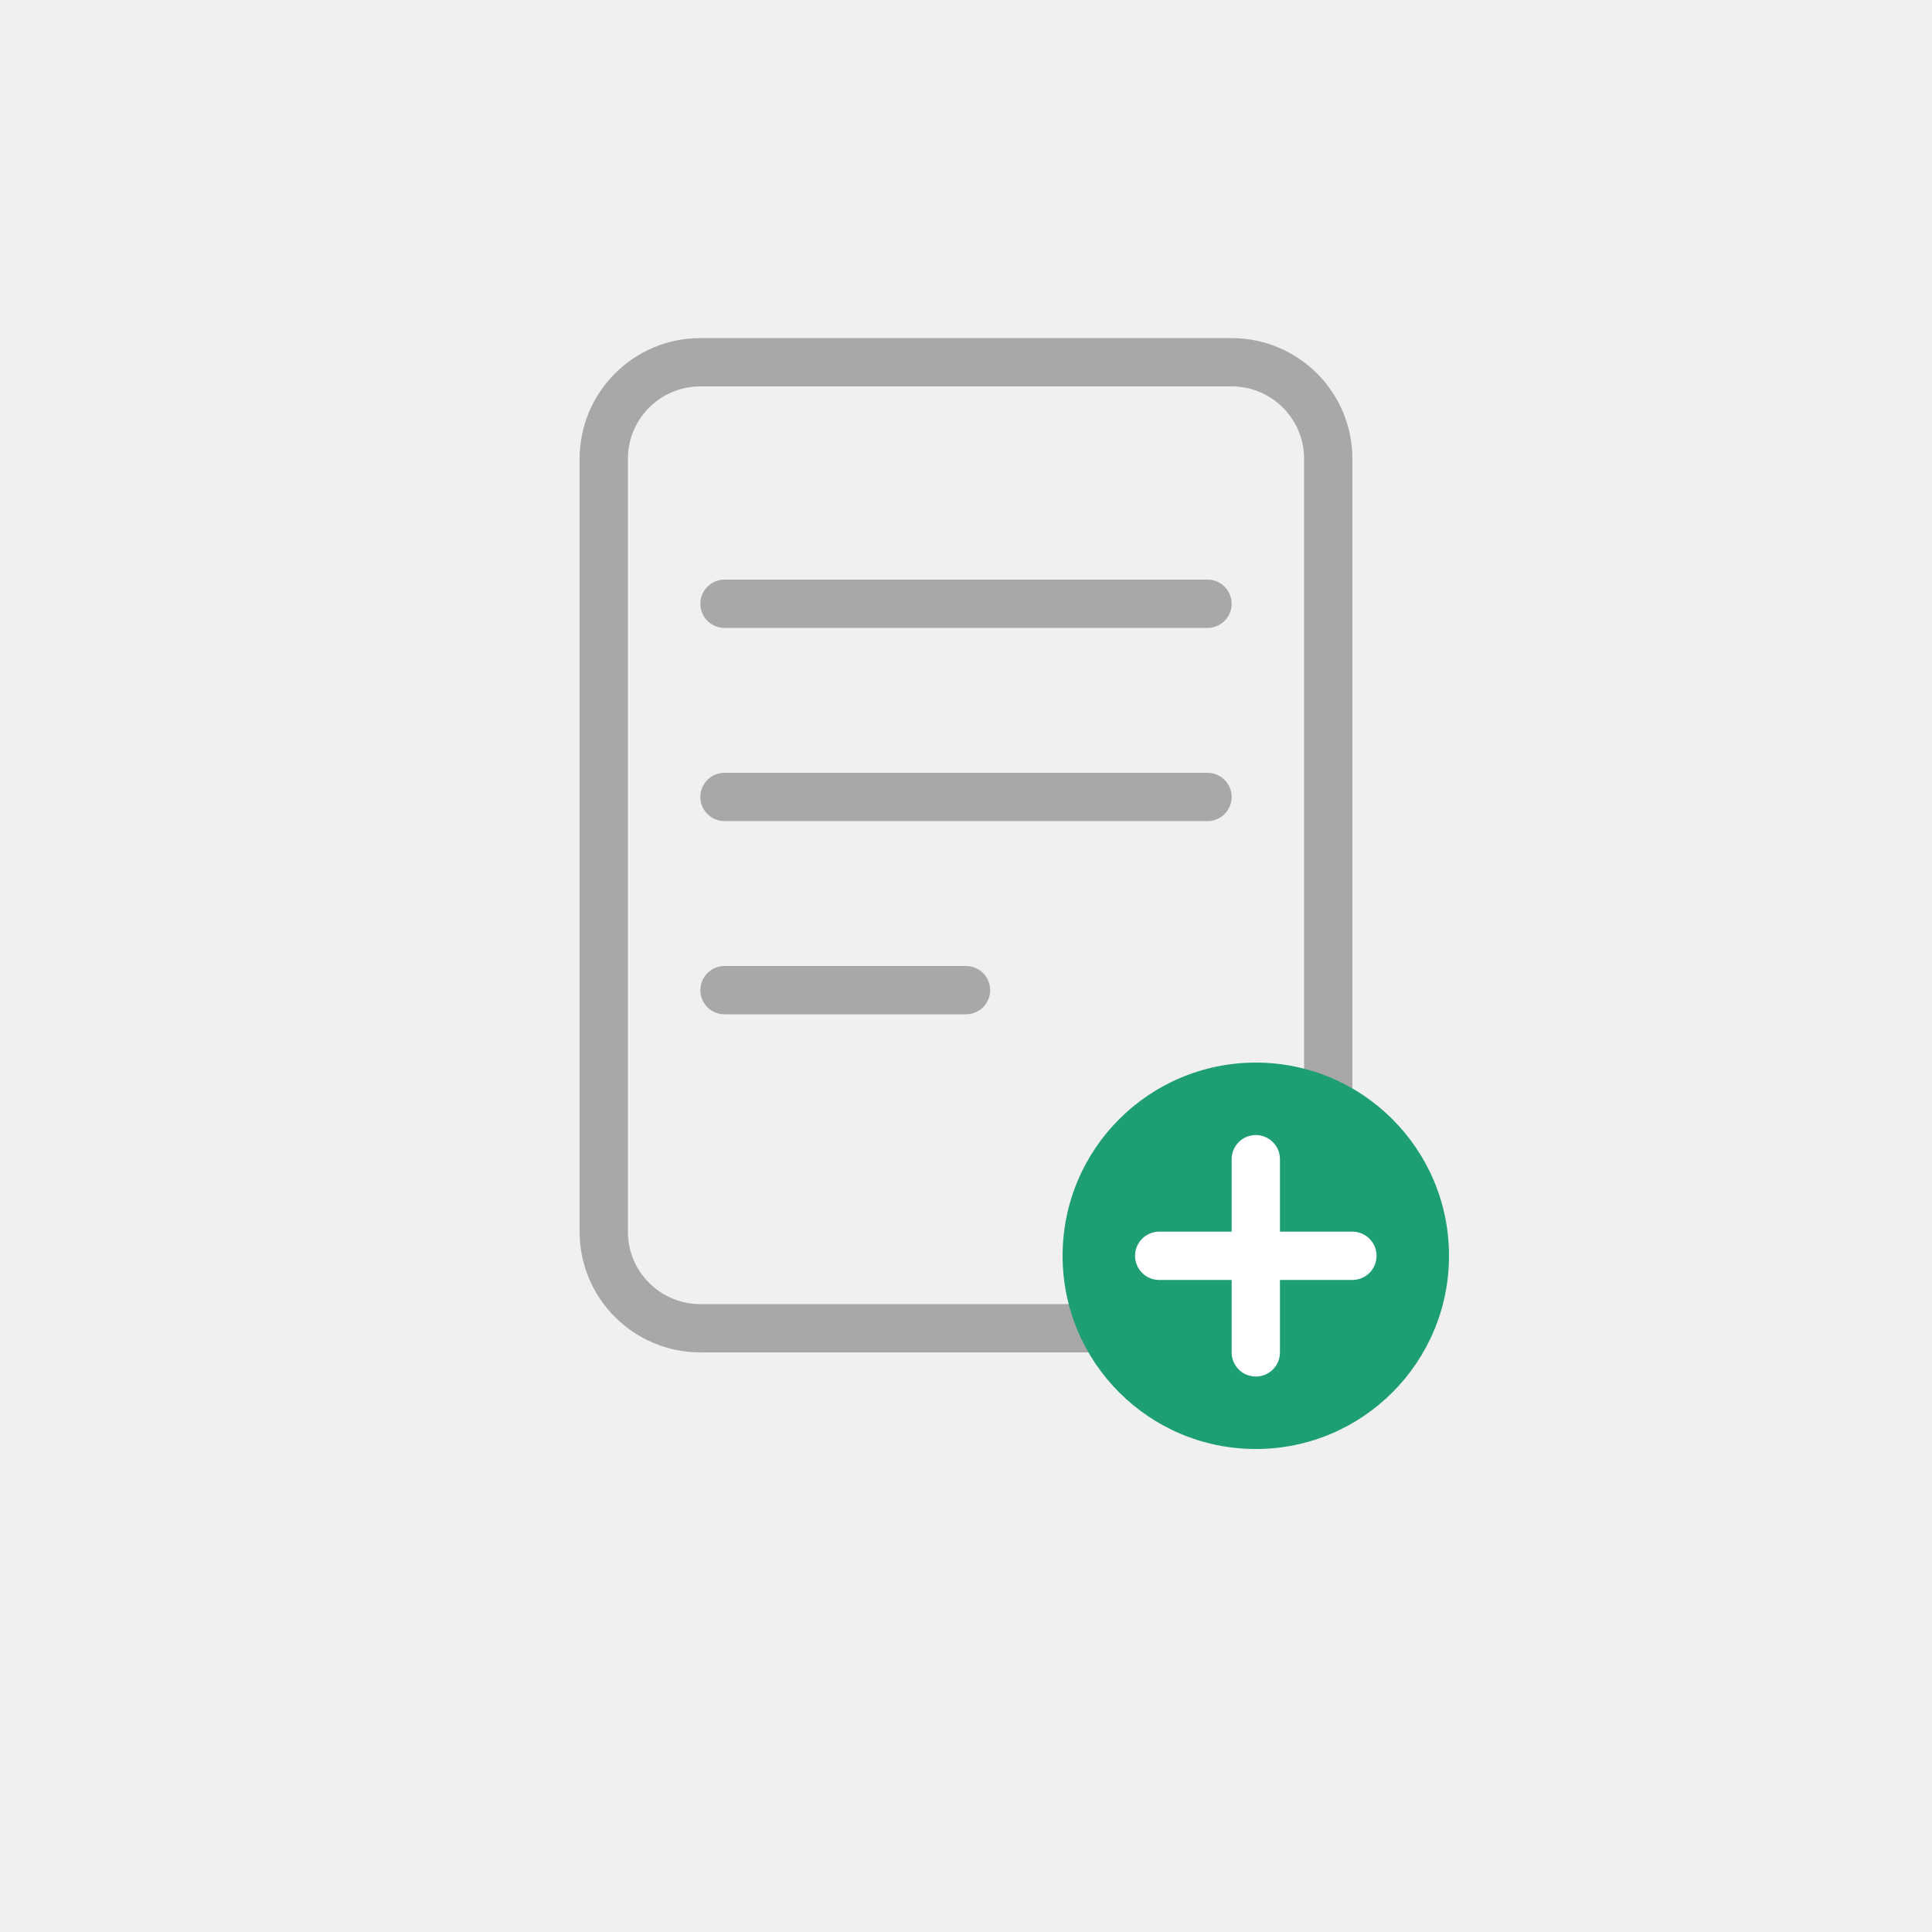
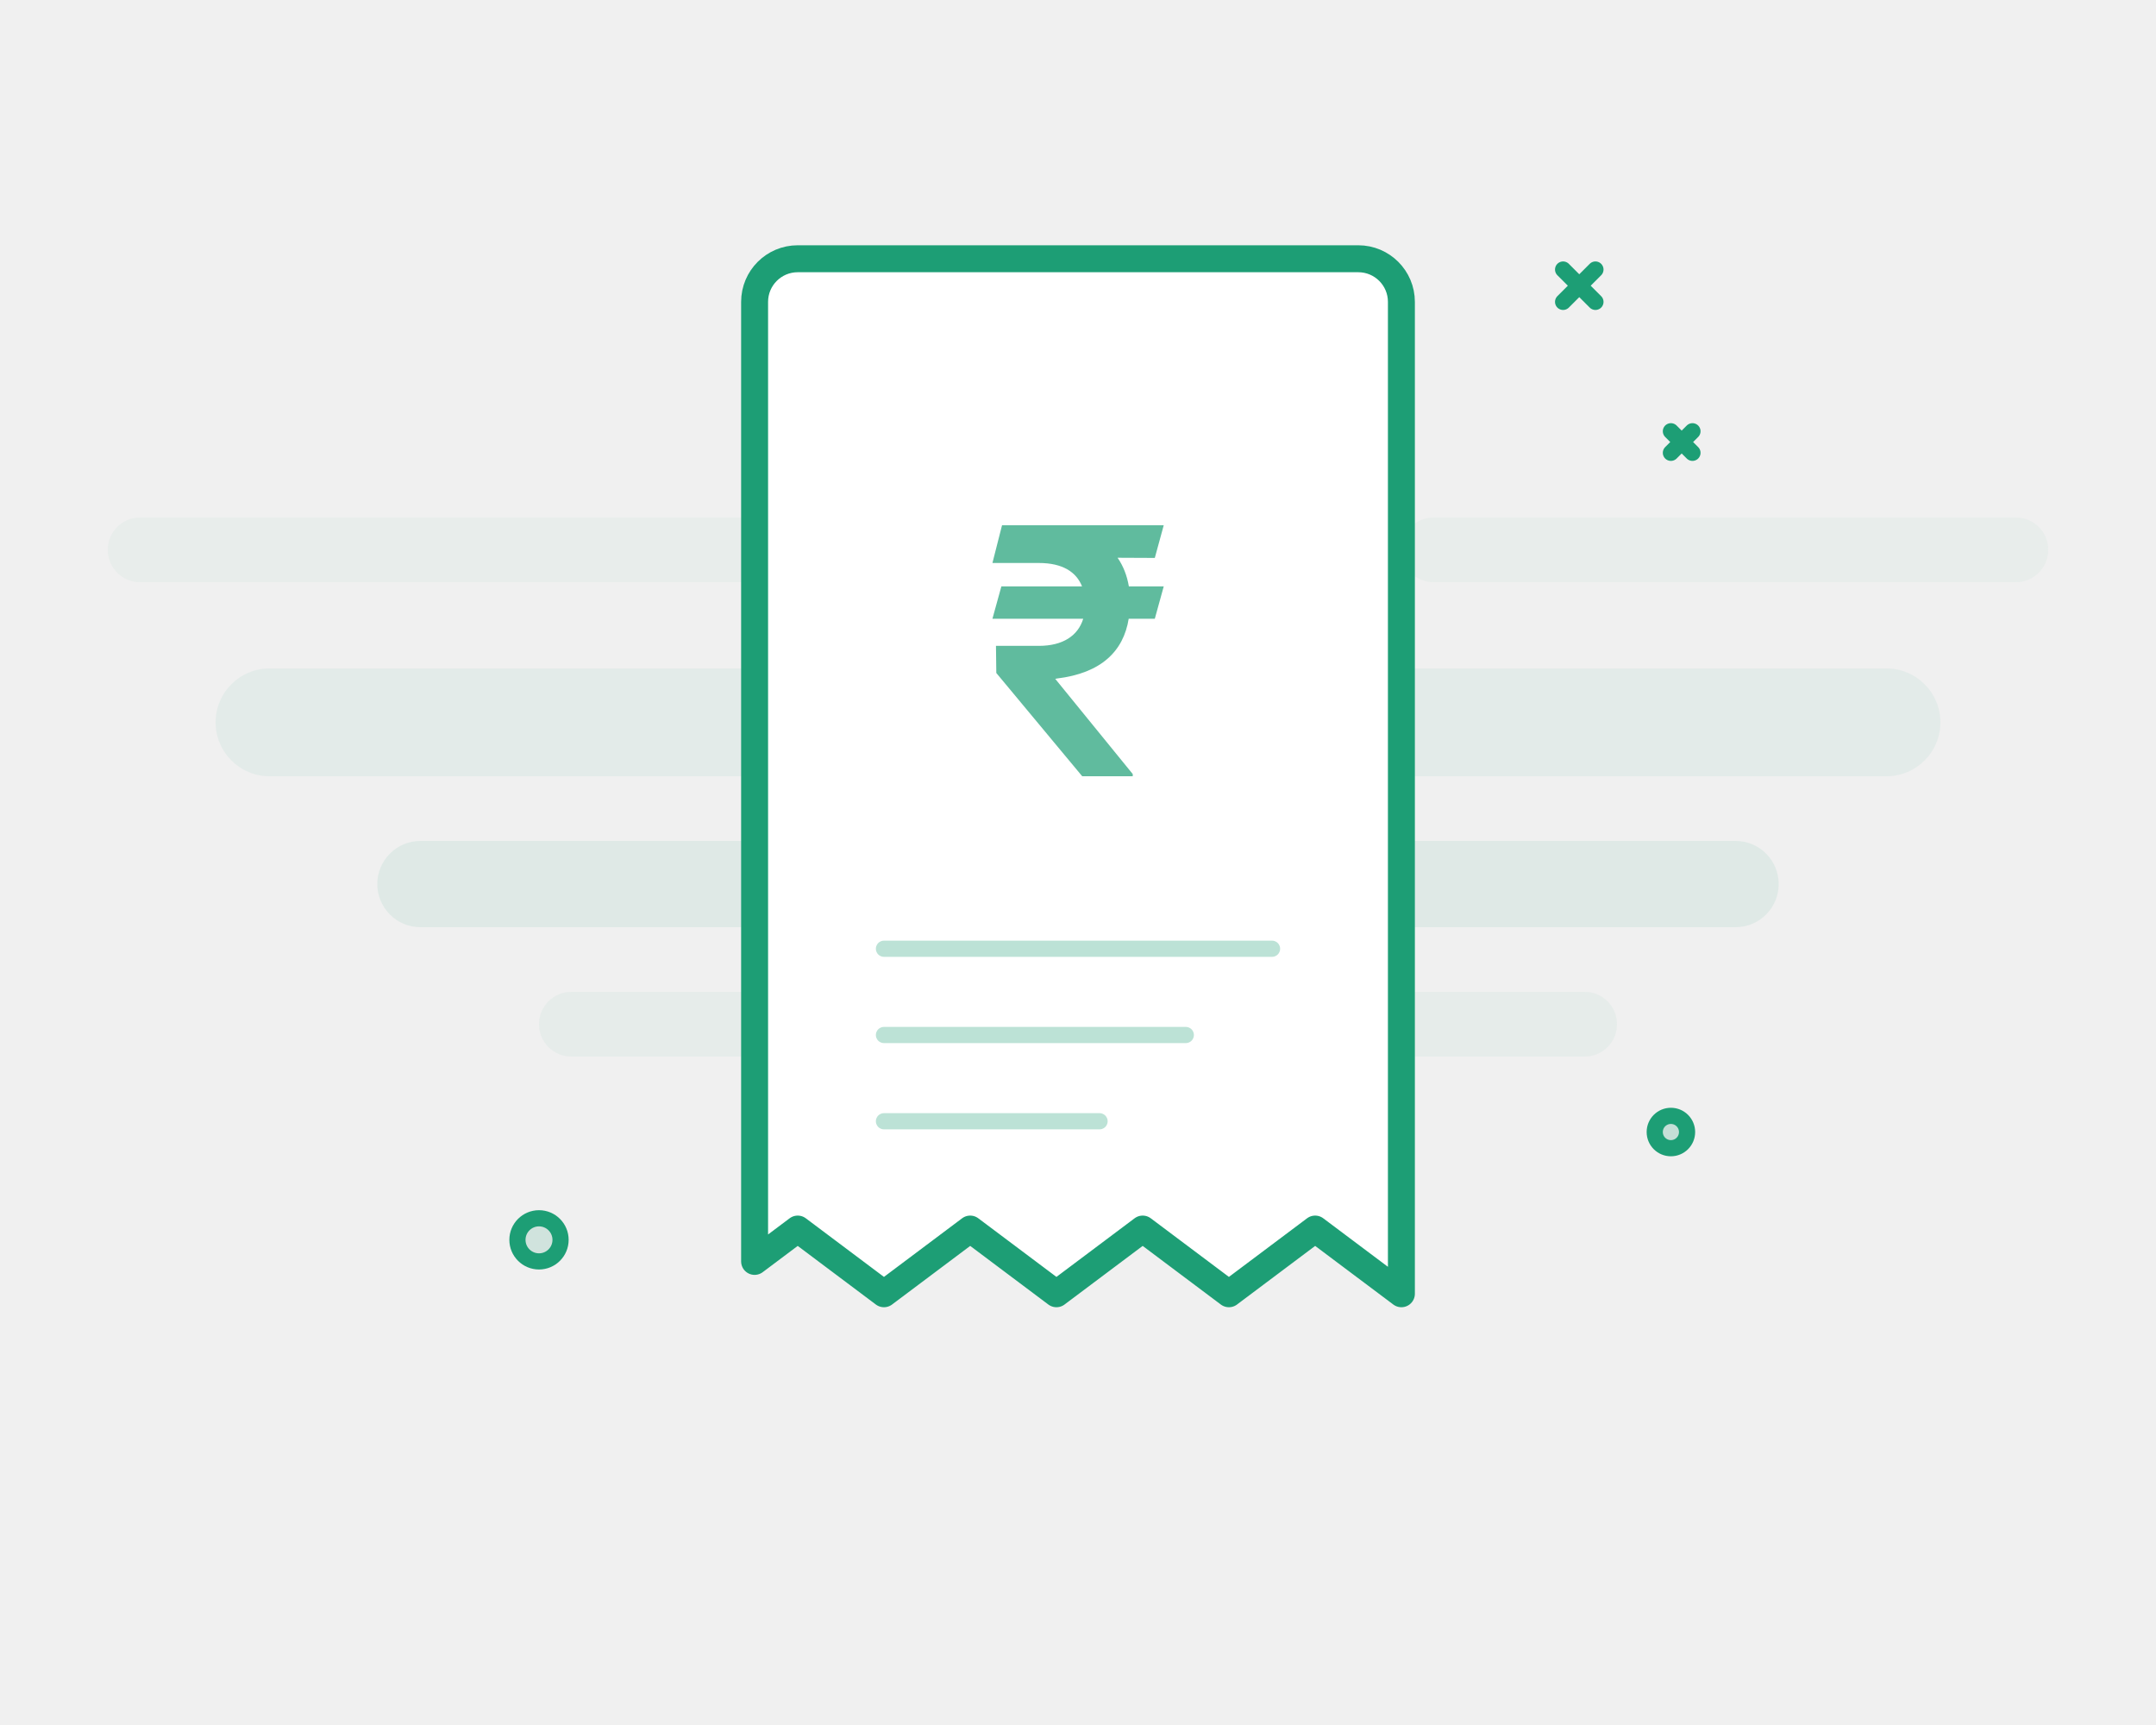
- <svg xmlns="http://www.w3.org/2000/svg" width="80" height="80" viewBox="0 0 80 80" fill="none">
-   <rect x="25" y="15" width="30" height="40" rx="4" stroke="currentColor" stroke-width="2" stroke-opacity="0.3" />
-   <path d="M30 25H50" stroke="currentColor" stroke-width="2" stroke-opacity="0.3" stroke-linecap="round" />
-   <path d="M30 33H50" stroke="currentColor" stroke-width="2" stroke-opacity="0.3" stroke-linecap="round" />
-   <path d="M30 41H40" stroke="currentColor" stroke-width="2" stroke-opacity="0.3" stroke-linecap="round" />
-   <circle cx="52" cy="52" r="8" fill="#1D9E75" />
-   <path d="M52 48V56M48 52H56" stroke="white" stroke-width="2" stroke-linecap="round" />
+ <svg xmlns="http://www.w3.org/2000/svg" width="200" height="160" viewBox="0 0 200 160" fill="none">
+   <rect x="20" y="62" width="160" height="10" rx="5" fill="#1D9E75" fill-opacity="0.06" />
+   <rect x="35" y="78" width="130" height="8" rx="4" fill="#1D9E75" fill-opacity="0.08" />
+   <rect x="50" y="92" width="100" height="6" rx="3" fill="#1D9E75" fill-opacity="0.05" />
+   <rect x="10" y="48" width="80" height="6" rx="3" fill="#1D9E75" fill-opacity="0.04" />
+   <rect x="130" y="48" width="60" height="6" rx="3" fill="#1D9E75" fill-opacity="0.04" />
+   <g transform="translate(60, 20)">
+     <path d="M10 8C10 5.791 11.791 4 14 4H66C68.209 4 70 5.791 70 8V100L62 94L54 100L46 94L38 100L30 94L22 100L14 94L10 97V8Z" stroke="#1D9E75" stroke-width="2.5" stroke-linecap="round" stroke-linejoin="round" fill="white" />
+     <text x="40" y="52" text-anchor="middle" font-family="system-ui, -apple-system, sans-serif" font-size="32" font-weight="600" fill="#1D9E75" opacity="0.7">₹</text>
+     <path d="M22 68H58" stroke="#1D9E75" stroke-width="1.5" stroke-linecap="round" opacity="0.3" />
+     <path d="M22 76H50" stroke="#1D9E75" stroke-width="1.5" stroke-linecap="round" opacity="0.3" />
+     <path d="M22 84H42" stroke="#1D9E75" stroke-width="1.5" stroke-linecap="round" opacity="0.3" />
+   </g>
+   <g stroke="#1D9E75" stroke-width="1.5" stroke-linecap="round">
+     <path d="M145 25L148 28M148 25L145 28" />
+     <path d="M155 40L157 42M157 40L155 42" />
+     <circle cx="50" cy="115" r="2" fill="#1D9E75" fill-opacity="0.15" />
+     <circle cx="155" cy="105" r="1.5" fill="#1D9E75" fill-opacity="0.2" />
+   </g>
</svg>
